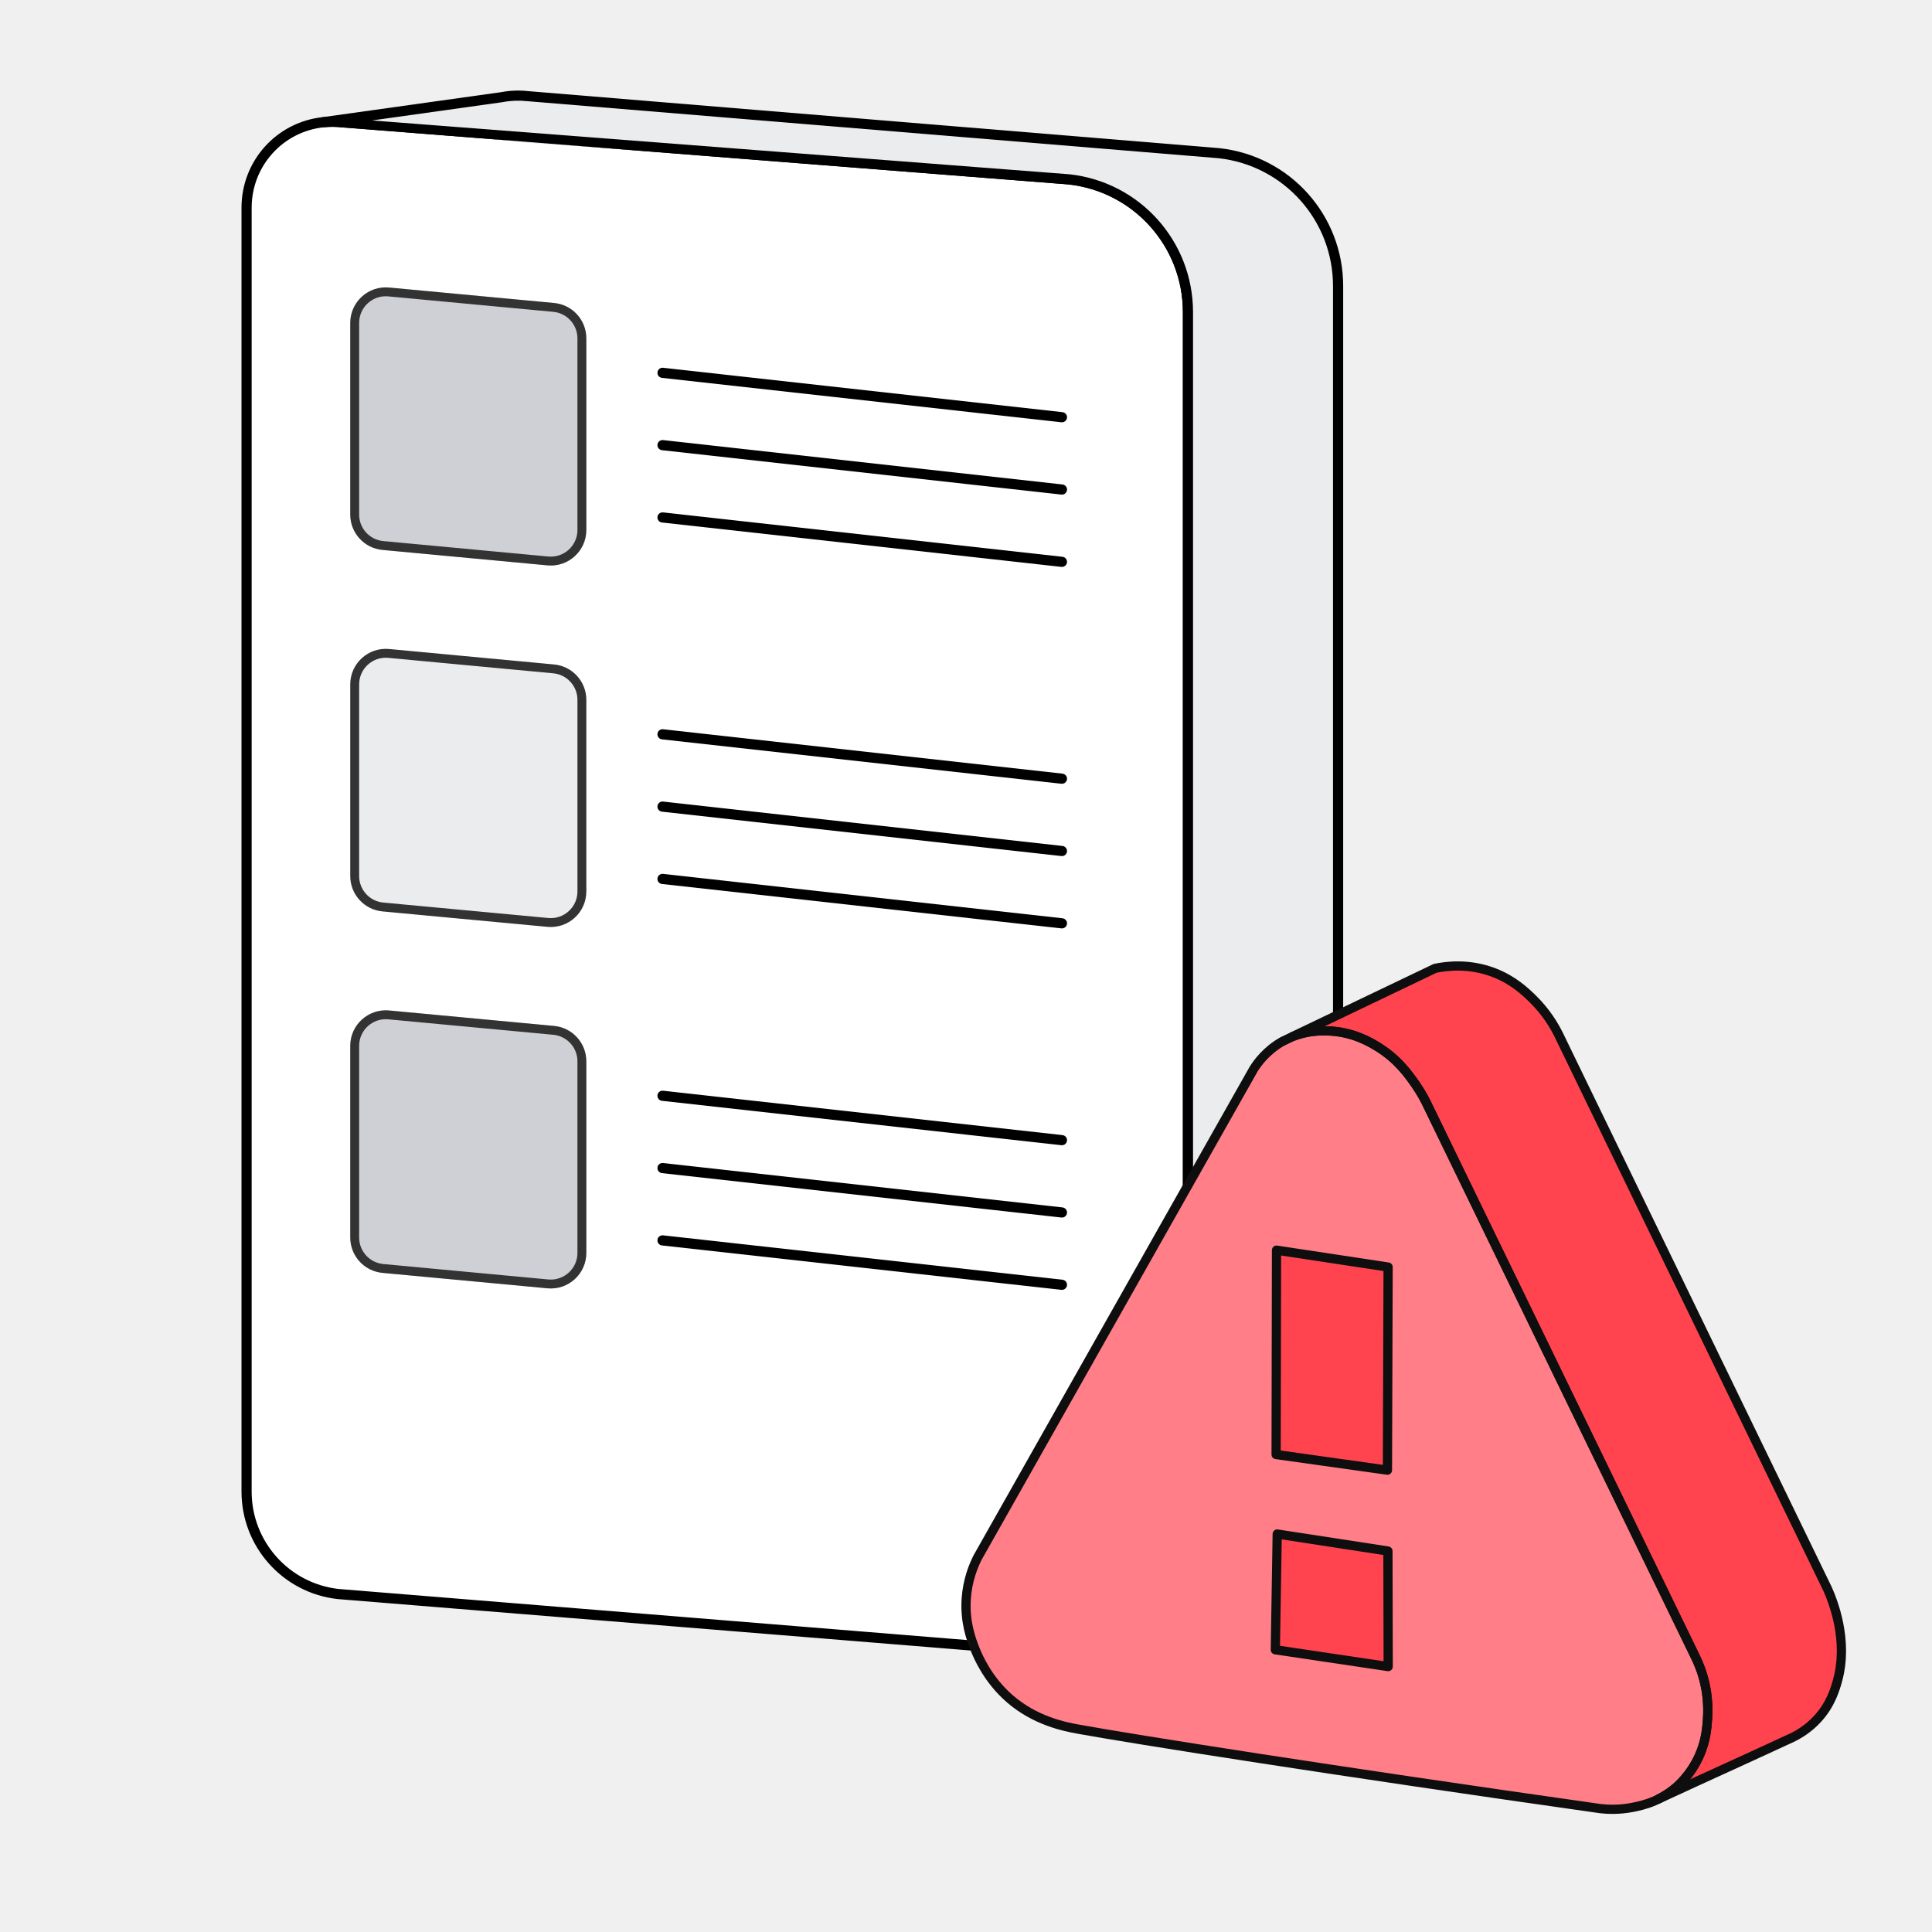
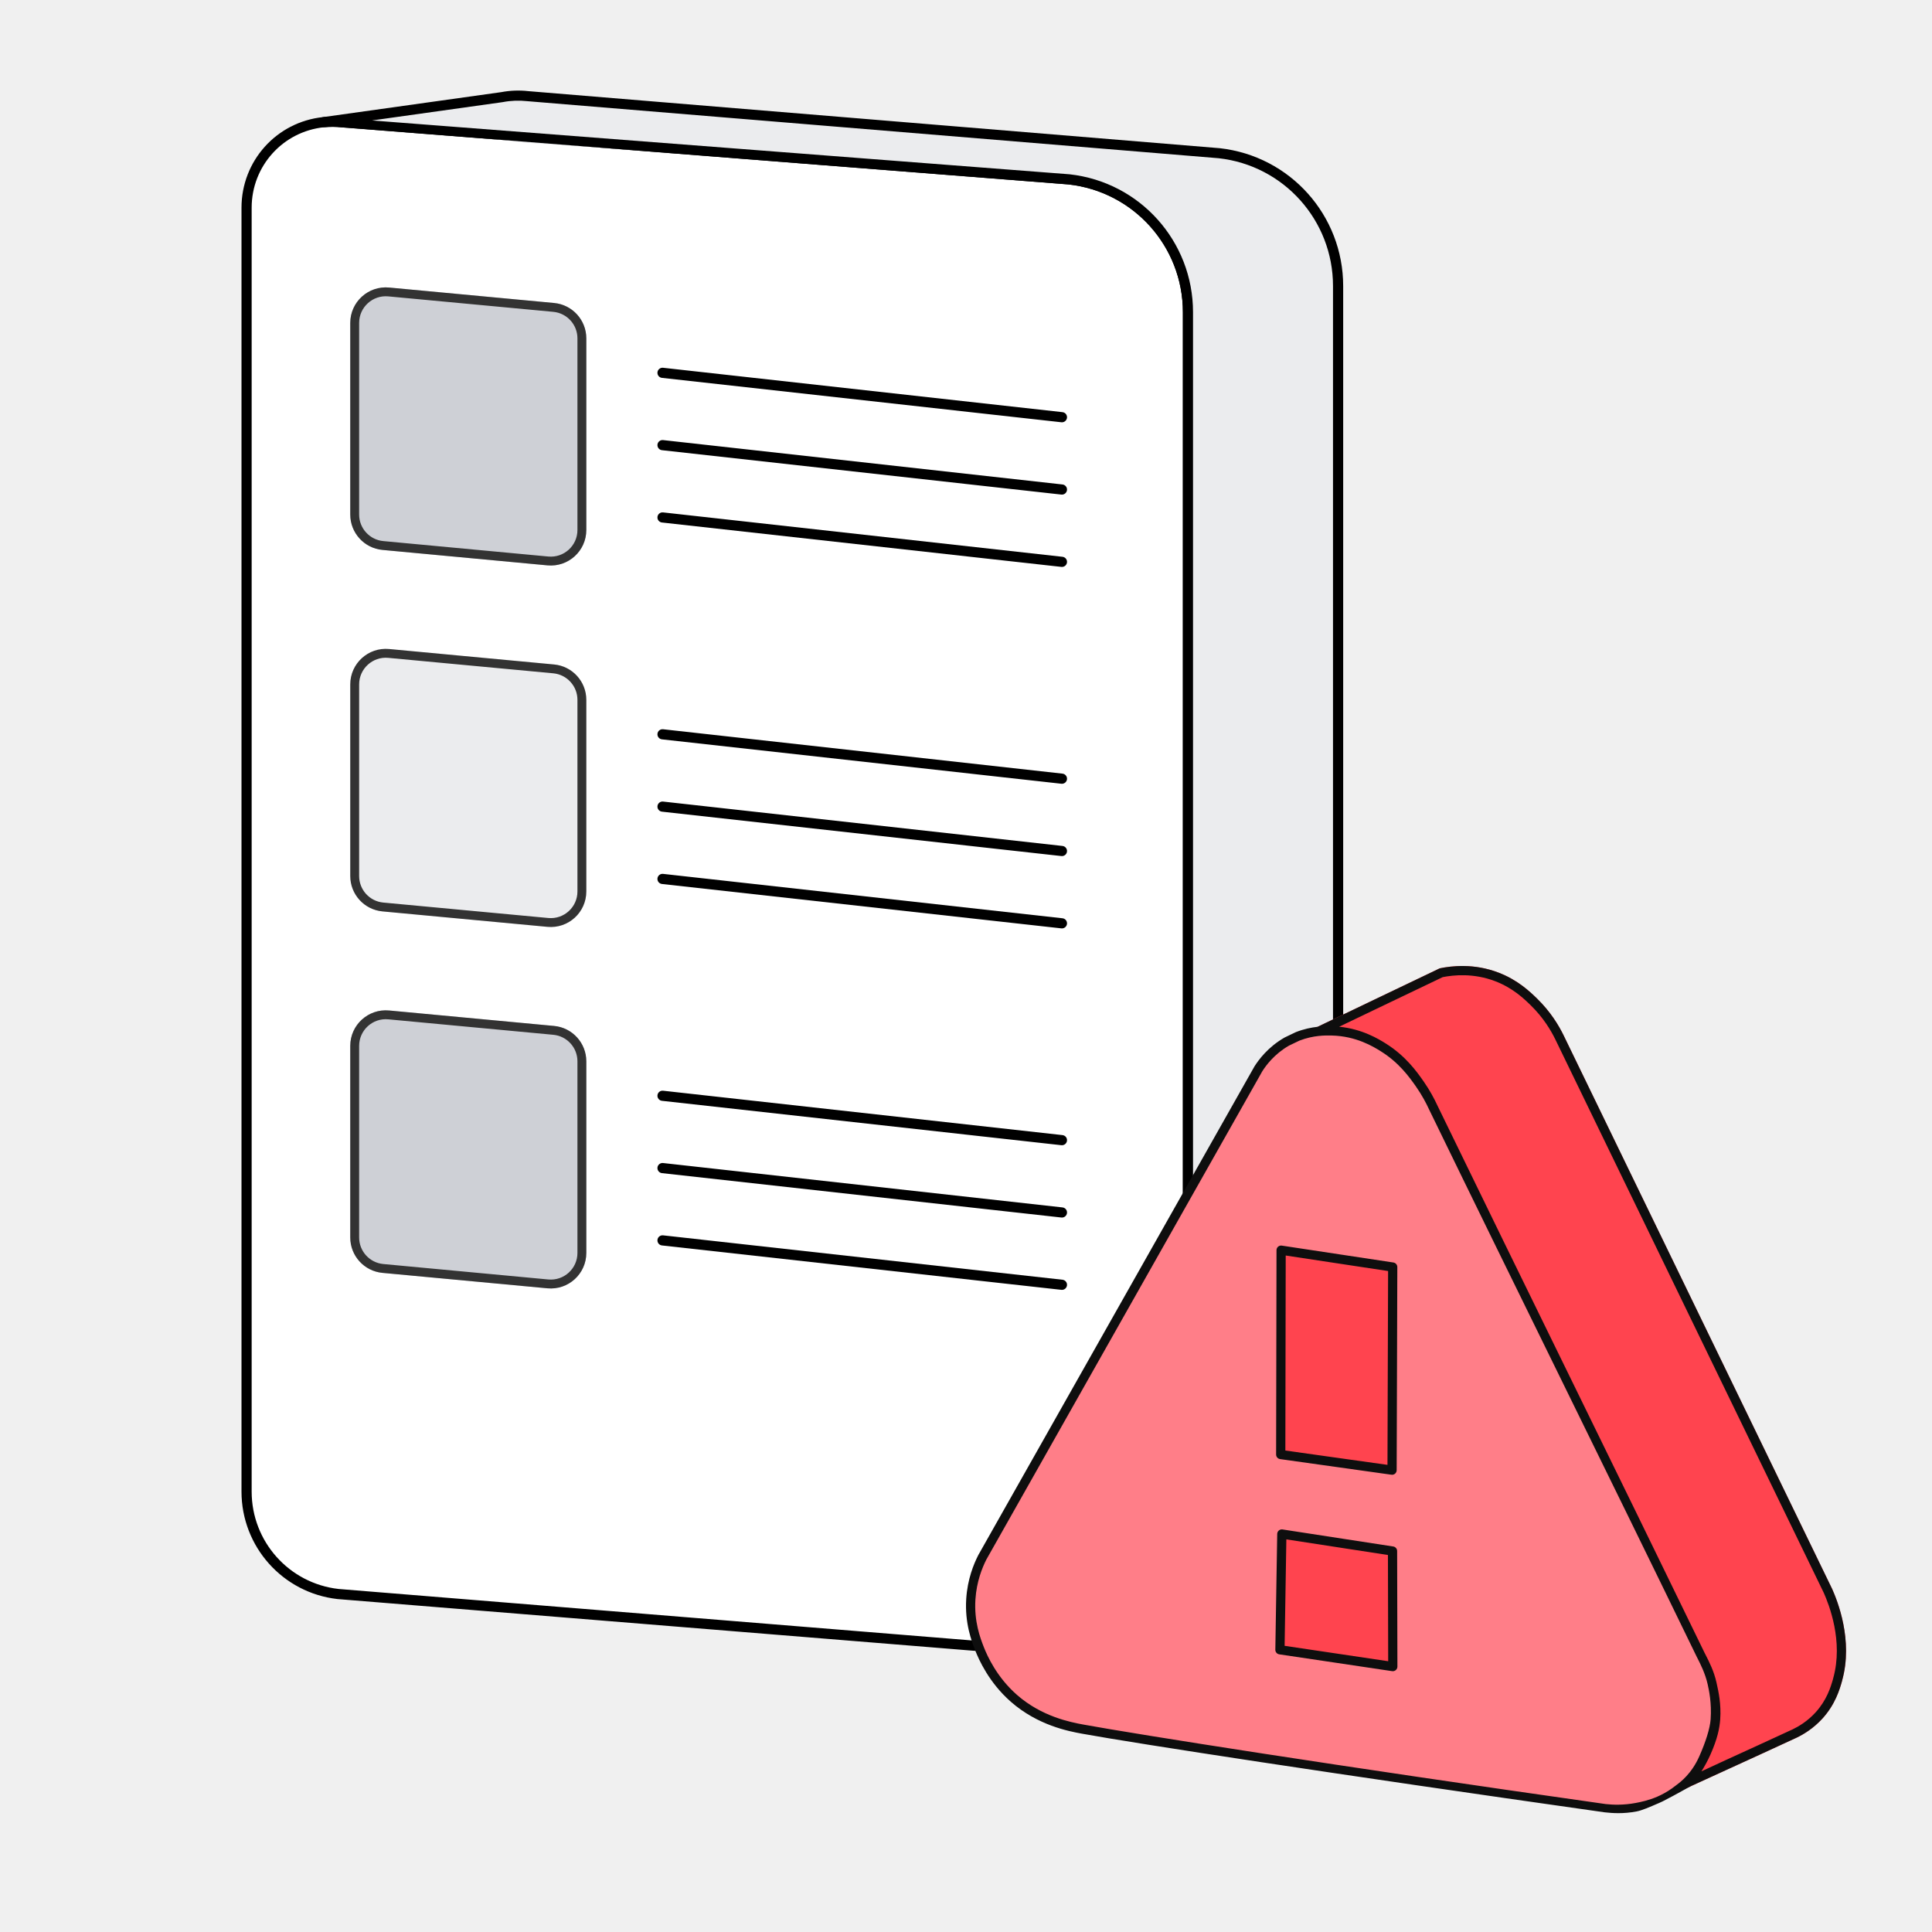
<svg xmlns="http://www.w3.org/2000/svg" width="128" height="128" viewBox="0 0 128 128" fill="none">
  <g id="illustration / deriv / light / orders-error">
    <g id="vector">
      <g id="orders">
        <g id="Group">
          <g id="Group_2">
            <path id="Vector" d="M78.705 20.683V103.477C78.705 104.856 78.258 106.117 77.505 107.14C76.582 108.394 75.198 109.282 73.622 109.566H73.62C73.042 109.67 72.438 109.694 71.821 109.623L22.392 105.606C18.944 105.213 16.337 102.293 16.337 98.821V13.761C16.337 10.783 18.607 8.386 21.441 8.092H21.452C21.846 8.052 22.251 8.052 22.663 8.097L29.596 8.867L34.752 9.441L70.832 11.881C75.315 12.378 78.707 16.169 78.707 20.68L78.705 20.683Z" fill="white" />
            <path id="Vector_2" d="M72.53 110C72.281 110 72.032 109.986 71.781 109.958L22.353 105.941C18.731 105.529 16 102.468 16 98.821V13.761C16 10.662 18.319 8.082 21.396 7.759C21.404 7.759 21.413 7.758 21.418 7.756C21.845 7.714 22.276 7.717 22.698 7.764L70.867 11.548C75.526 12.066 79.041 15.992 79.041 20.682V103.476C79.041 104.878 78.603 106.213 77.775 107.336C76.779 108.69 75.325 109.598 73.68 109.894C73.675 109.894 73.67 109.894 73.665 109.896C73.291 109.963 72.91 109.997 72.528 109.997L72.53 110ZM21.494 8.425C21.494 8.425 21.478 8.427 21.475 8.429C18.738 8.713 16.673 11.005 16.673 13.762V98.823C16.673 102.127 19.148 104.9 22.428 105.273L71.857 109.29C72.429 109.356 73.002 109.337 73.559 109.236C73.564 109.236 73.569 109.235 73.574 109.235C75.044 108.967 76.344 108.154 77.233 106.941C77.976 105.932 78.368 104.735 78.368 103.479V20.685C78.368 16.338 75.111 12.7 70.793 12.22L22.624 8.437C22.25 8.395 21.87 8.393 21.492 8.429L21.494 8.425Z" fill="black" />
          </g>
          <g id="Group_3">
            <path id="Vector_3" d="M88.653 18.952V101.745C88.653 105.085 86.028 107.748 82.813 107.922V107.933L73.62 109.565C75.197 109.28 76.581 108.393 77.502 107.138C78.256 106.116 78.703 104.855 78.703 103.476V20.682C78.703 16.169 75.311 12.38 70.828 11.883L34.748 9.443L29.592 8.869L22.659 8.099C22.247 8.054 21.842 8.054 21.448 8.091L33.253 6.436H33.255C33.801 6.332 34.373 6.305 34.961 6.369L80.776 10.151C85.261 10.65 88.651 14.44 88.651 18.95L88.653 18.952Z" fill="#EBECEE" />
            <path id="Vector_4" d="M73.622 109.903C73.459 109.903 73.317 109.785 73.291 109.62C73.262 109.438 73.383 109.269 73.563 109.235C75.038 108.969 76.343 108.154 77.236 106.94C77.979 105.931 78.371 104.733 78.371 103.477V20.684C78.371 16.337 75.113 12.698 70.795 12.219L22.626 8.435C22.251 8.393 21.866 8.392 21.484 8.429C21.304 8.445 21.14 8.316 21.118 8.133C21.096 7.951 21.224 7.786 21.405 7.759L33.208 6.105C33.796 5.994 34.4 5.97 35 6.038L80.816 9.819C85.475 10.339 88.989 14.265 88.989 18.953V101.747C88.989 105.182 86.331 108.024 82.921 108.255C82.902 108.261 82.884 108.266 82.864 108.268L73.669 109.899C73.654 109.901 73.637 109.903 73.622 109.903ZM24.654 7.981L70.868 11.548C75.527 12.066 79.041 15.992 79.041 20.682V103.476C79.041 104.878 78.604 106.213 77.775 107.336C77.335 107.937 76.803 108.448 76.205 108.858L82.689 107.609C82.722 107.594 82.758 107.585 82.795 107.584C85.89 107.417 88.315 104.851 88.315 101.742V18.948C88.315 14.603 85.058 10.964 80.738 10.483L34.923 6.702C34.385 6.643 33.845 6.663 33.317 6.764C33.307 6.766 33.297 6.767 33.287 6.769L24.651 7.98L24.654 7.981Z" fill="black" />
          </g>
        </g>
        <g id="Group 12">
          <path id="Vector_5" d="M36.711 20.074C37.92 20.187 38.845 21.203 38.845 22.418V35.113C38.845 36.5 37.653 37.586 36.272 37.457L25.34 36.434C24.13 36.321 23.205 35.306 23.205 34.09V21.394C23.205 20.007 24.398 18.921 25.779 19.05L36.711 20.074Z" fill="#CED0D6" />
          <path id="Vector (Stroke)" fill-rule="evenodd" clip-rule="evenodd" d="M38.257 35.113V22.418C38.257 21.506 37.563 20.745 36.656 20.66L25.724 19.636C24.689 19.539 23.794 20.354 23.794 21.394V34.09C23.794 35.002 24.488 35.763 25.395 35.848L36.327 36.871C37.362 36.968 38.257 36.153 38.257 35.113ZM38.845 22.418C38.845 21.203 37.92 20.187 36.711 20.074L25.779 19.05C24.398 18.921 23.205 20.007 23.205 21.394V34.09C23.205 35.306 24.13 36.321 25.34 36.434L36.272 37.457C37.653 37.586 38.845 36.5 38.845 35.113V22.418Z" fill="#333333" />
          <path id="Union" fill-rule="evenodd" clip-rule="evenodd" d="M70.319 27.976C70.331 27.978 70.344 27.978 70.356 27.978C70.526 27.978 70.672 27.85 70.691 27.678C70.711 27.494 70.578 27.327 70.393 27.307L43.931 24.366C43.746 24.346 43.579 24.479 43.559 24.663C43.539 24.848 43.672 25.015 43.857 25.035L70.319 27.976ZM70.356 32.769C70.344 32.769 70.331 32.769 70.319 32.767L43.857 29.826C43.672 29.806 43.539 29.639 43.559 29.454C43.579 29.27 43.746 29.137 43.931 29.157L70.393 32.098C70.578 32.118 70.711 32.285 70.691 32.469C70.672 32.641 70.526 32.769 70.356 32.769ZM70.356 37.56C70.344 37.56 70.331 37.56 70.319 37.558L43.857 34.617C43.672 34.597 43.539 34.431 43.559 34.245C43.579 34.061 43.746 33.928 43.931 33.948L70.393 36.889C70.578 36.909 70.711 37.076 70.691 37.261C70.672 37.432 70.526 37.56 70.356 37.56Z" fill="black" />
        </g>
        <g id="Group 13">
          <path id="Vector_6" d="M36.711 44.023C37.92 44.136 38.845 45.152 38.845 46.367V59.062C38.845 60.449 37.653 61.535 36.272 61.406L25.34 60.383C24.13 60.27 23.205 59.255 23.205 58.039V45.343C23.205 43.956 24.398 42.87 25.779 42.999L36.711 44.023Z" fill="#EBECEE" />
          <path id="Vector (Stroke)_2" fill-rule="evenodd" clip-rule="evenodd" d="M38.257 59.062V46.367C38.257 45.456 37.563 44.694 36.656 44.609L25.724 43.585C24.689 43.488 23.794 44.303 23.794 45.343V58.039C23.794 58.951 24.488 59.713 25.395 59.797L36.327 60.82C37.362 60.917 38.257 60.102 38.257 59.062ZM38.845 46.367C38.845 45.152 37.92 44.136 36.711 44.023L25.779 42.999C24.398 42.87 23.205 43.956 23.205 45.343V58.039C23.205 59.255 24.13 60.27 25.34 60.383L36.272 61.406C37.653 61.535 38.845 60.449 38.845 59.062V46.367Z" fill="#333333" />
          <path id="Union_2" fill-rule="evenodd" clip-rule="evenodd" d="M70.319 51.925C70.331 51.927 70.344 51.927 70.356 51.927C70.526 51.927 70.672 51.799 70.691 51.628C70.711 51.443 70.578 51.276 70.393 51.256L43.931 48.315C43.746 48.295 43.579 48.428 43.559 48.613C43.539 48.798 43.672 48.964 43.857 48.984L70.319 51.925ZM70.356 56.718C70.344 56.718 70.331 56.718 70.319 56.716L43.857 53.775C43.672 53.755 43.539 53.589 43.559 53.404C43.579 53.219 43.746 53.086 43.931 53.106L70.393 56.047C70.578 56.067 70.711 56.234 70.691 56.419C70.672 56.59 70.526 56.718 70.356 56.718ZM70.356 61.509C70.344 61.509 70.331 61.509 70.319 61.507L43.857 58.566C43.672 58.546 43.539 58.38 43.559 58.195C43.579 58.01 43.746 57.877 43.931 57.897L70.393 60.838C70.578 60.858 70.711 61.025 70.691 61.21C70.672 61.381 70.526 61.509 70.356 61.509Z" fill="black" />
        </g>
        <g id="Group 14">
          <path id="Vector_7" d="M36.711 67.971C37.92 68.084 38.845 69.1 38.845 70.315V83.01C38.845 84.397 37.653 85.483 36.272 85.354L25.34 84.331C24.13 84.218 23.205 83.203 23.205 81.987V69.291C23.205 67.904 24.398 66.818 25.779 66.947L36.711 67.971Z" fill="#CED0D6" />
          <path id="Vector (Stroke)_3" fill-rule="evenodd" clip-rule="evenodd" d="M38.257 83.01V70.315C38.257 69.403 37.563 68.642 36.656 68.557L25.724 67.533C24.689 67.436 23.794 68.251 23.794 69.291V81.987C23.794 82.899 24.488 83.66 25.395 83.745L36.327 84.768C37.362 84.865 38.257 84.05 38.257 83.01ZM38.845 70.315C38.845 69.1 37.92 68.084 36.711 67.971L25.779 66.947C24.398 66.818 23.205 67.904 23.205 69.291V81.987C23.205 83.203 24.13 84.218 25.34 84.331L36.272 85.354C37.653 85.483 38.845 84.397 38.845 83.01V70.315Z" fill="#333333" />
          <path id="Union_3" fill-rule="evenodd" clip-rule="evenodd" d="M70.319 75.873C70.331 75.875 70.344 75.875 70.356 75.875C70.526 75.875 70.672 75.747 70.691 75.575C70.711 75.39 70.578 75.224 70.393 75.204L43.931 72.263C43.746 72.243 43.579 72.375 43.559 72.56C43.539 72.745 43.672 72.912 43.857 72.932L70.319 75.873ZM70.356 80.666C70.344 80.666 70.331 80.666 70.319 80.664L43.857 77.723C43.672 77.703 43.539 77.536 43.559 77.351C43.579 77.166 43.746 77.034 43.931 77.054L70.393 79.995C70.578 80.015 70.711 80.181 70.691 80.366C70.672 80.538 70.526 80.666 70.356 80.666ZM70.356 85.457C70.344 85.457 70.331 85.457 70.319 85.455L43.857 82.514C43.672 82.494 43.539 82.328 43.559 82.142C43.579 81.957 43.746 81.825 43.931 81.845L70.393 84.786C70.578 84.806 70.711 84.972 70.691 85.157C70.672 85.329 70.526 85.457 70.356 85.457Z" fill="black" />
        </g>
      </g>
      <g id="error">
-         <path id="Vector_8" d="M121.739 111.352C121.576 111.934 121.288 112.92 120.431 113.862C119.819 114.533 119.161 114.916 118.725 115.125C115.098 116.805 113.508 117.509 109.88 119.188C110.209 119.027 110.549 118.818 110.891 118.547C111.085 118.393 112.001 117.64 112.594 116.295C113.02 115.333 113.084 114.51 113.128 113.907C113.204 112.823 113.049 111.978 112.959 111.579C112.782 110.777 112.511 110.137 112.282 109.684C106.382 97.53 100.537 85.493 94.64 73.351C94.454 72.949 94.172 72.407 93.759 71.814C93.306 71.167 92.604 70.184 91.346 69.395C90.829 69.07 89.631 68.339 87.938 68.299C87.508 68.288 86.65 68.277 85.662 68.663C89.481 66.836 91.262 65.982 95.081 64.155C95.829 64 97.336 63.804 98.99 64.444C100.258 64.933 101.058 65.7 101.532 66.162C102.439 67.048 102.976 67.958 103.281 68.582C109.216 80.815 115.15 93.048 121.083 105.28C121.424 106.049 122.488 108.667 121.738 111.35L121.739 111.352Z" fill="#FF444F" />
-         <path id="Vector_9" d="M112.96 111.58C112.782 110.778 112.512 110.138 112.283 109.685C106.383 97.531 100.537 85.493 94.641 73.352C94.455 72.949 94.173 72.408 93.759 71.814C93.307 71.168 92.605 70.184 91.347 69.396C90.829 69.071 89.632 68.34 87.939 68.3C87.509 68.289 86.651 68.277 85.663 68.663C85.424 68.779 85.186 68.891 84.947 69.007C83.902 69.606 83.317 70.415 83.062 70.819C76.966 81.605 70.87 92.392 64.774 103.18C64.491 103.738 64.093 104.7 64.014 105.95C63.917 107.479 64.348 108.617 64.591 109.236C64.827 109.838 65.48 111.302 66.874 112.523C68.581 114.018 70.538 114.398 71.439 114.561C75.008 115.211 88.127 117.288 106.037 119.827C106.53 119.882 107.263 119.912 108.121 119.751C108.468 119.684 109.007 119.576 109.62 119.312C109.694 119.278 109.77 119.242 109.844 119.208C109.858 119.202 109.869 119.197 109.88 119.19C110.208 119.029 110.549 118.82 110.89 118.549C111.084 118.395 112.001 117.642 112.594 116.297C113.019 115.335 113.083 114.512 113.127 113.909C113.203 112.826 113.048 111.981 112.959 111.581L112.96 111.58Z" fill="#FF7E88" />
-         <path id="Vector_10" d="M112.96 111.58C112.782 110.778 112.512 110.138 112.283 109.685C106.383 97.531 100.537 85.493 94.641 73.352C94.455 72.949 94.173 72.408 93.759 71.814C93.307 71.168 92.605 70.184 91.347 69.396C90.829 69.071 89.632 68.34 87.939 68.3C87.509 68.289 86.651 68.277 85.663 68.663C85.424 68.779 85.186 68.891 84.947 69.007C83.902 69.606 83.317 70.415 83.062 70.819C76.966 81.605 70.87 92.392 64.774 103.18C64.491 103.738 64.093 104.7 64.014 105.95C63.917 107.479 64.348 108.617 64.591 109.236C64.827 109.838 65.48 111.302 66.874 112.523C68.581 114.018 70.538 114.398 71.439 114.561C75.008 115.211 88.127 117.288 106.037 119.827C106.53 119.882 107.263 119.912 108.121 119.751C108.468 119.684 109.007 119.576 109.62 119.312C109.694 119.278 109.77 119.242 109.844 119.208C109.858 119.202 109.869 119.197 109.88 119.19C110.208 119.029 110.549 118.82 110.89 118.549C111.084 118.395 112.001 117.642 112.594 116.297C113.019 115.335 113.083 114.512 113.127 113.909C113.203 112.826 113.048 111.981 112.959 111.581L112.96 111.58Z" stroke="#0E0E0E" stroke-width="0.611" stroke-linejoin="round" />
-         <path id="Vector_11" d="M121.739 111.352C121.576 111.934 121.288 112.92 120.431 113.862C119.819 114.533 119.161 114.916 118.725 115.125C115.098 116.805 113.508 117.509 109.88 119.188C110.209 119.027 110.549 118.818 110.891 118.547C111.085 118.393 112.001 117.64 112.594 116.295C113.02 115.333 113.084 114.51 113.128 113.907C113.204 112.823 113.049 111.978 112.959 111.579C112.782 110.777 112.511 110.137 112.282 109.684C106.382 97.53 100.537 85.493 94.64 73.351C94.454 72.949 94.172 72.407 93.759 71.814C93.306 71.167 92.604 70.184 91.346 69.395C90.829 69.07 89.631 68.339 87.938 68.299C87.508 68.288 86.65 68.277 85.662 68.663C89.481 66.836 91.262 65.982 95.081 64.155C95.829 64 97.336 63.804 98.99 64.444C100.258 64.933 101.058 65.7 101.532 66.162C102.439 67.048 102.976 67.958 103.281 68.582C109.216 80.815 115.15 93.048 121.083 105.28C121.424 106.049 122.488 108.667 121.738 111.35L121.739 111.352Z" stroke="#0E0E0E" stroke-width="0.611" stroke-linejoin="round" />
-         <g id="Vector_12">
-           <path d="M84.572 82.826C87.035 83.2 89.501 83.573 91.966 83.946C91.951 88.433 91.937 92.916 91.922 97.402C89.464 97.057 87.005 96.711 84.546 96.366C84.555 91.854 84.563 87.339 84.572 82.826Z" fill="#FF444F" />
-           <path d="M91.954 102.76C91.959 105.312 91.966 107.864 91.972 110.415C89.479 110.045 86.987 109.672 84.494 109.302C84.534 106.746 84.578 104.188 84.619 101.632C87.066 102.01 89.51 102.385 91.954 102.76Z" fill="#FF444F" />
+         <path id="Vector_8" d="M122.045 111.352C121.882 111.934 121.594 112.92 120.737 113.862C120.124 114.533 119.466 114.916 119.031 115.125C115.403 116.805 113.813 117.509 110.186 119.188C110.514 119.027 110.855 118.818 111.196 118.547C111.391 118.393 112.307 117.64 112.9 116.295C113.325 115.333 113.389 114.51 113.433 113.907C113.509 112.823 113.354 111.978 113.265 111.579C113.087 110.777 112.817 110.137 112.587 109.684C106.687 97.53 100.842 85.493 94.945 73.351C94.76 72.949 94.478 72.407 94.064 71.814C93.611 71.167 92.909 70.184 91.652 69.395C91.134 69.07 89.936 68.339 88.244 68.299C87.814 68.288 86.955 68.277 85.968 68.663C89.786 66.836 91.567 65.982 95.387 64.155C96.134 64 97.642 63.804 99.296 64.444C100.563 64.933 101.364 65.7 101.837 66.162C102.744 67.048 103.281 67.958 103.586 68.582C109.521 80.815 115.455 93.048 121.388 105.28C121.729 106.049 122.793 108.667 122.043 111.35L122.045 111.352Z" fill="#FF444F" />
+         <path id="Vector_9" d="M113.265 111.58C113.088 110.778 112.817 110.138 112.588 109.685C106.688 97.531 100.843 85.493 94.946 73.352C94.76 72.949 94.478 72.408 94.064 71.814C93.612 71.168 92.91 70.184 91.652 69.396C91.135 69.071 89.937 68.34 88.244 68.3C87.814 68.289 86.956 68.277 85.968 68.663C85.729 68.779 85.491 68.891 85.252 69.007C84.207 69.606 83.623 70.415 83.367 70.819C77.271 81.605 71.175 92.392 65.079 103.18C64.796 103.738 64.398 104.7 64.319 105.95C64.222 107.479 64.654 108.617 64.896 109.236C65.132 109.838 65.785 111.302 67.179 112.523C68.886 114.018 70.843 114.398 71.744 114.561C75.313 115.211 88.432 117.288 106.342 119.827C106.835 119.882 107.568 119.912 108.427 119.751C108.773 119.684 109.312 119.576 109.925 119.312C109.999 119.278 110.075 119.242 110.15 119.208C110.163 119.202 110.174 119.197 110.185 119.19C110.513 119.029 110.854 118.82 111.195 118.549C111.389 118.395 112.306 117.642 112.899 116.297C113.324 115.335 113.388 114.512 113.432 113.909C113.508 112.826 113.353 111.981 113.264 111.581L113.265 111.58Z" fill="#FF7E88" />
+         <path id="Vector_10" fill-rule="evenodd" clip-rule="evenodd" d="M110.193 119.324C110.537 119.155 111.194 118.792 111.194 118.792L111.647 118.541C111.647 118.541 111.939 118.377 112.051 118.326C112.179 118.268 112.307 118.21 112.474 118.133C113.228 117.787 113.909 117.476 114.589 117.165L114.59 117.165C115.901 116.566 117.209 115.968 119.031 115.125C119.466 114.916 120.124 114.533 120.737 113.862C121.594 112.92 121.882 111.934 122.045 111.352L122.043 111.35C122.794 108.667 121.729 106.049 121.388 105.28C115.456 93.048 109.521 80.815 103.587 68.582C103.281 67.958 102.745 67.048 101.838 66.162C101.364 65.7 100.563 64.933 99.296 64.444C97.642 63.804 96.134 64 95.387 64.155C93.486 65.064 92.09 65.732 90.697 66.399L90.684 66.406C89.831 66.814 88.979 67.222 88.011 67.685L87.294 68.028C86.879 68.074 86.386 68.173 85.857 68.379C85.85 68.382 85.843 68.385 85.836 68.389C85.717 68.446 85.597 68.503 85.478 68.56C85.359 68.617 85.24 68.674 85.12 68.732C85.114 68.735 85.107 68.738 85.101 68.742C83.995 69.376 83.379 70.23 83.109 70.656C83.107 70.66 83.104 70.665 83.102 70.669L80.529 75.221L80.511 75.253C75.278 84.511 70.045 93.77 64.813 103.03L64.807 103.042C64.512 103.623 64.097 104.626 64.015 105.931C63.913 107.529 64.365 108.718 64.612 109.348C64.856 109.969 65.531 111.486 66.978 112.752C68.752 114.306 70.78 114.697 71.69 114.862C75.265 115.513 88.395 117.532 106.305 120.07C106.819 120.127 107.533 120.182 108.429 120.013C108.78 119.946 109.265 119.736 109.909 119.457L109.914 119.455C109.952 119.438 109.991 119.42 110.029 119.402C110.049 119.393 110.069 119.384 110.088 119.375C110.105 119.367 110.122 119.359 110.139 119.352L110.143 119.35C110.147 119.348 110.169 119.338 110.193 119.324ZM91.815 69.137C91.334 68.835 90.252 68.173 88.723 68.023C89.034 67.875 89.469 67.666 89.896 67.461C90.295 67.269 90.686 67.082 90.961 66.95L90.964 66.949L90.971 66.945C92.347 66.286 93.727 65.626 95.582 64.738C96.294 64.598 97.627 64.453 99.076 65.013C100.222 65.456 100.949 66.148 101.411 66.599C102.254 67.422 102.753 68.269 103.038 68.85C108.97 81.079 114.903 93.308 120.834 105.537C121.172 106.301 122.141 108.734 121.455 111.186C121.451 111.201 121.447 111.217 121.444 111.232C121.285 111.796 121.022 112.641 120.286 113.451C119.743 114.045 119.16 114.386 118.771 114.572C116.96 115.411 115.658 116.006 114.354 116.601L114.336 116.609C114.165 116.688 113.899 116.811 113.617 116.942L113.616 116.943C113.304 117.088 112.972 117.242 112.725 117.356C112.927 117.037 113.148 116.638 113.334 116.217C113.781 115.204 113.924 114.516 113.969 113.907C114.04 112.894 113.847 112.033 113.743 111.571C113.735 111.534 113.727 111.499 113.72 111.467C113.554 110.717 113.235 110.095 113 109.635C112.974 109.586 112.95 109.538 112.927 109.492C109.93 103.319 106.93 97.19 103.931 91.063C101.027 85.128 98.123 79.194 95.222 73.221C95.031 72.807 94.74 72.25 94.315 71.64C93.858 70.987 93.127 69.96 91.815 69.137ZM86.09 68.944C85.974 69 85.858 69.055 85.743 69.11L85.742 69.111C85.626 69.166 85.51 69.222 85.395 69.277C84.421 69.839 83.872 70.593 83.63 70.976C77.536 81.758 71.442 92.541 65.348 103.325C65.078 103.86 64.7 104.778 64.624 105.969C64.531 107.43 64.942 108.517 65.181 109.125C65.409 109.707 66.04 111.119 67.38 112.293C69.021 113.73 70.907 114.099 71.799 114.261C75.361 114.91 88.473 116.986 106.381 119.524C106.853 119.576 107.552 119.605 108.369 119.451C108.71 119.386 109.222 119.283 109.801 119.033C109.836 119.017 109.872 119 109.909 118.983C109.946 118.966 109.984 118.948 110.022 118.931L110.024 118.93L110.026 118.929L110.03 118.927C110.037 118.923 110.043 118.92 110.05 118.916C110.36 118.764 110.682 118.567 111.006 118.31C111.022 118.297 111.043 118.281 111.069 118.262C111.333 118.066 112.074 117.516 112.587 116.353C113.013 115.391 113.29 114.51 113.334 113.907C113.41 112.823 113.224 111.978 113.135 111.579C112.973 110.865 112.659 110.248 112.441 109.82C112.428 109.794 112.416 109.769 112.403 109.745C109.418 103.596 106.424 97.495 103.431 91.396C100.508 85.44 97.585 79.484 94.671 73.486L94.669 73.48C94.489 73.09 94.215 72.565 93.815 71.99C93.366 71.349 92.693 70.409 91.49 69.655C90.984 69.337 89.844 68.644 88.237 68.606C87.82 68.595 87.016 68.585 86.09 68.944Z" fill="#0E0E0E" />
+         <g id="Vector_11">
+           <path d="M84.877 82.827C87.341 83.2 89.806 83.573 92.271 83.947C92.256 88.433 92.242 92.917 92.228 97.403C89.769 97.057 87.31 96.712 84.852 96.367C84.86 91.854 84.868 87.339 84.877 82.827Z" fill="#FF444F" />
+           <path d="M92.259 102.761C92.264 105.312 92.271 107.864 92.277 110.416C89.785 110.046 87.292 109.673 84.799 109.303C84.84 106.746 84.883 104.189 84.924 101.632C87.371 102.01 89.815 102.385 92.259 102.761Z" fill="#FF444F" />
        </g>
-         <g id="Vector_13">
-           <path d="M84.572 82.826C87.035 83.2 89.501 83.573 91.966 83.946C91.951 88.433 91.937 92.916 91.922 97.402C89.464 97.057 87.005 96.711 84.546 96.366C84.555 91.854 84.563 87.339 84.572 82.826Z" stroke="#0E0E0E" stroke-width="0.611" stroke-linejoin="round" />
-           <path d="M91.954 102.76C91.959 105.312 91.966 107.864 91.972 110.415C89.479 110.045 86.987 109.672 84.494 109.302C84.534 106.746 84.578 104.188 84.619 101.632C87.066 102.01 89.51 102.385 91.954 102.76Z" stroke="#0E0E0E" stroke-width="0.611" stroke-linejoin="round" />
-         </g>
+         <path id="Vector (Stroke)_4" fill-rule="evenodd" clip-rule="evenodd" d="M84.678 82.595C84.746 82.537 84.835 82.511 84.923 82.525C86.231 82.723 87.539 82.921 88.847 83.119C90.004 83.294 91.16 83.469 92.317 83.644C92.466 83.667 92.577 83.796 92.576 83.947C92.569 86.184 92.562 88.425 92.555 90.666C92.548 92.913 92.54 95.16 92.533 97.403C92.533 97.491 92.494 97.575 92.428 97.633C92.361 97.691 92.273 97.717 92.185 97.704C90.956 97.532 89.727 97.359 88.497 97.186L88.489 97.185C87.262 97.013 86.036 96.841 84.809 96.669C84.658 96.647 84.546 96.518 84.546 96.366C84.551 94.109 84.555 91.853 84.559 89.596C84.563 87.339 84.567 85.082 84.572 82.826C84.572 82.737 84.611 82.653 84.678 82.595ZM85.182 83.181C85.177 85.32 85.174 87.458 85.17 89.597C85.166 91.765 85.162 93.933 85.158 96.101C86.299 96.261 87.441 96.421 88.582 96.582C89.696 96.738 90.81 96.895 91.924 97.051C91.93 94.919 91.937 92.792 91.944 90.664C91.951 88.514 91.958 86.364 91.965 84.209C90.895 84.047 89.826 83.885 88.756 83.723C87.564 83.542 86.373 83.362 85.182 83.181ZM84.728 101.398C84.795 101.341 84.884 101.316 84.971 101.33C87.418 101.708 89.861 102.083 92.305 102.459C92.454 102.482 92.564 102.609 92.564 102.76C92.568 104.462 92.572 106.164 92.576 107.867C92.578 108.716 92.581 109.565 92.582 110.415C92.583 110.504 92.544 110.588 92.477 110.647C92.41 110.705 92.32 110.731 92.232 110.718C91.015 110.537 89.799 110.356 88.584 110.174C87.308 109.984 86.032 109.794 84.754 109.604C84.603 109.582 84.491 109.451 84.494 109.298C84.518 107.762 84.544 106.225 84.569 104.689C84.586 103.668 84.603 102.647 84.619 101.627C84.621 101.538 84.66 101.455 84.728 101.398ZM85.224 101.987C85.21 102.891 85.195 103.795 85.18 104.699C85.156 106.146 85.132 107.593 85.109 109.04C86.296 109.216 87.485 109.393 88.674 109.57C89.773 109.734 90.873 109.898 91.971 110.061C91.969 109.33 91.967 108.599 91.966 107.868C91.962 106.253 91.957 104.637 91.954 103.023C89.712 102.678 87.469 102.334 85.224 101.987Z" fill="#0E0E0E" />
      </g>
    </g>
  </g>
</svg>
